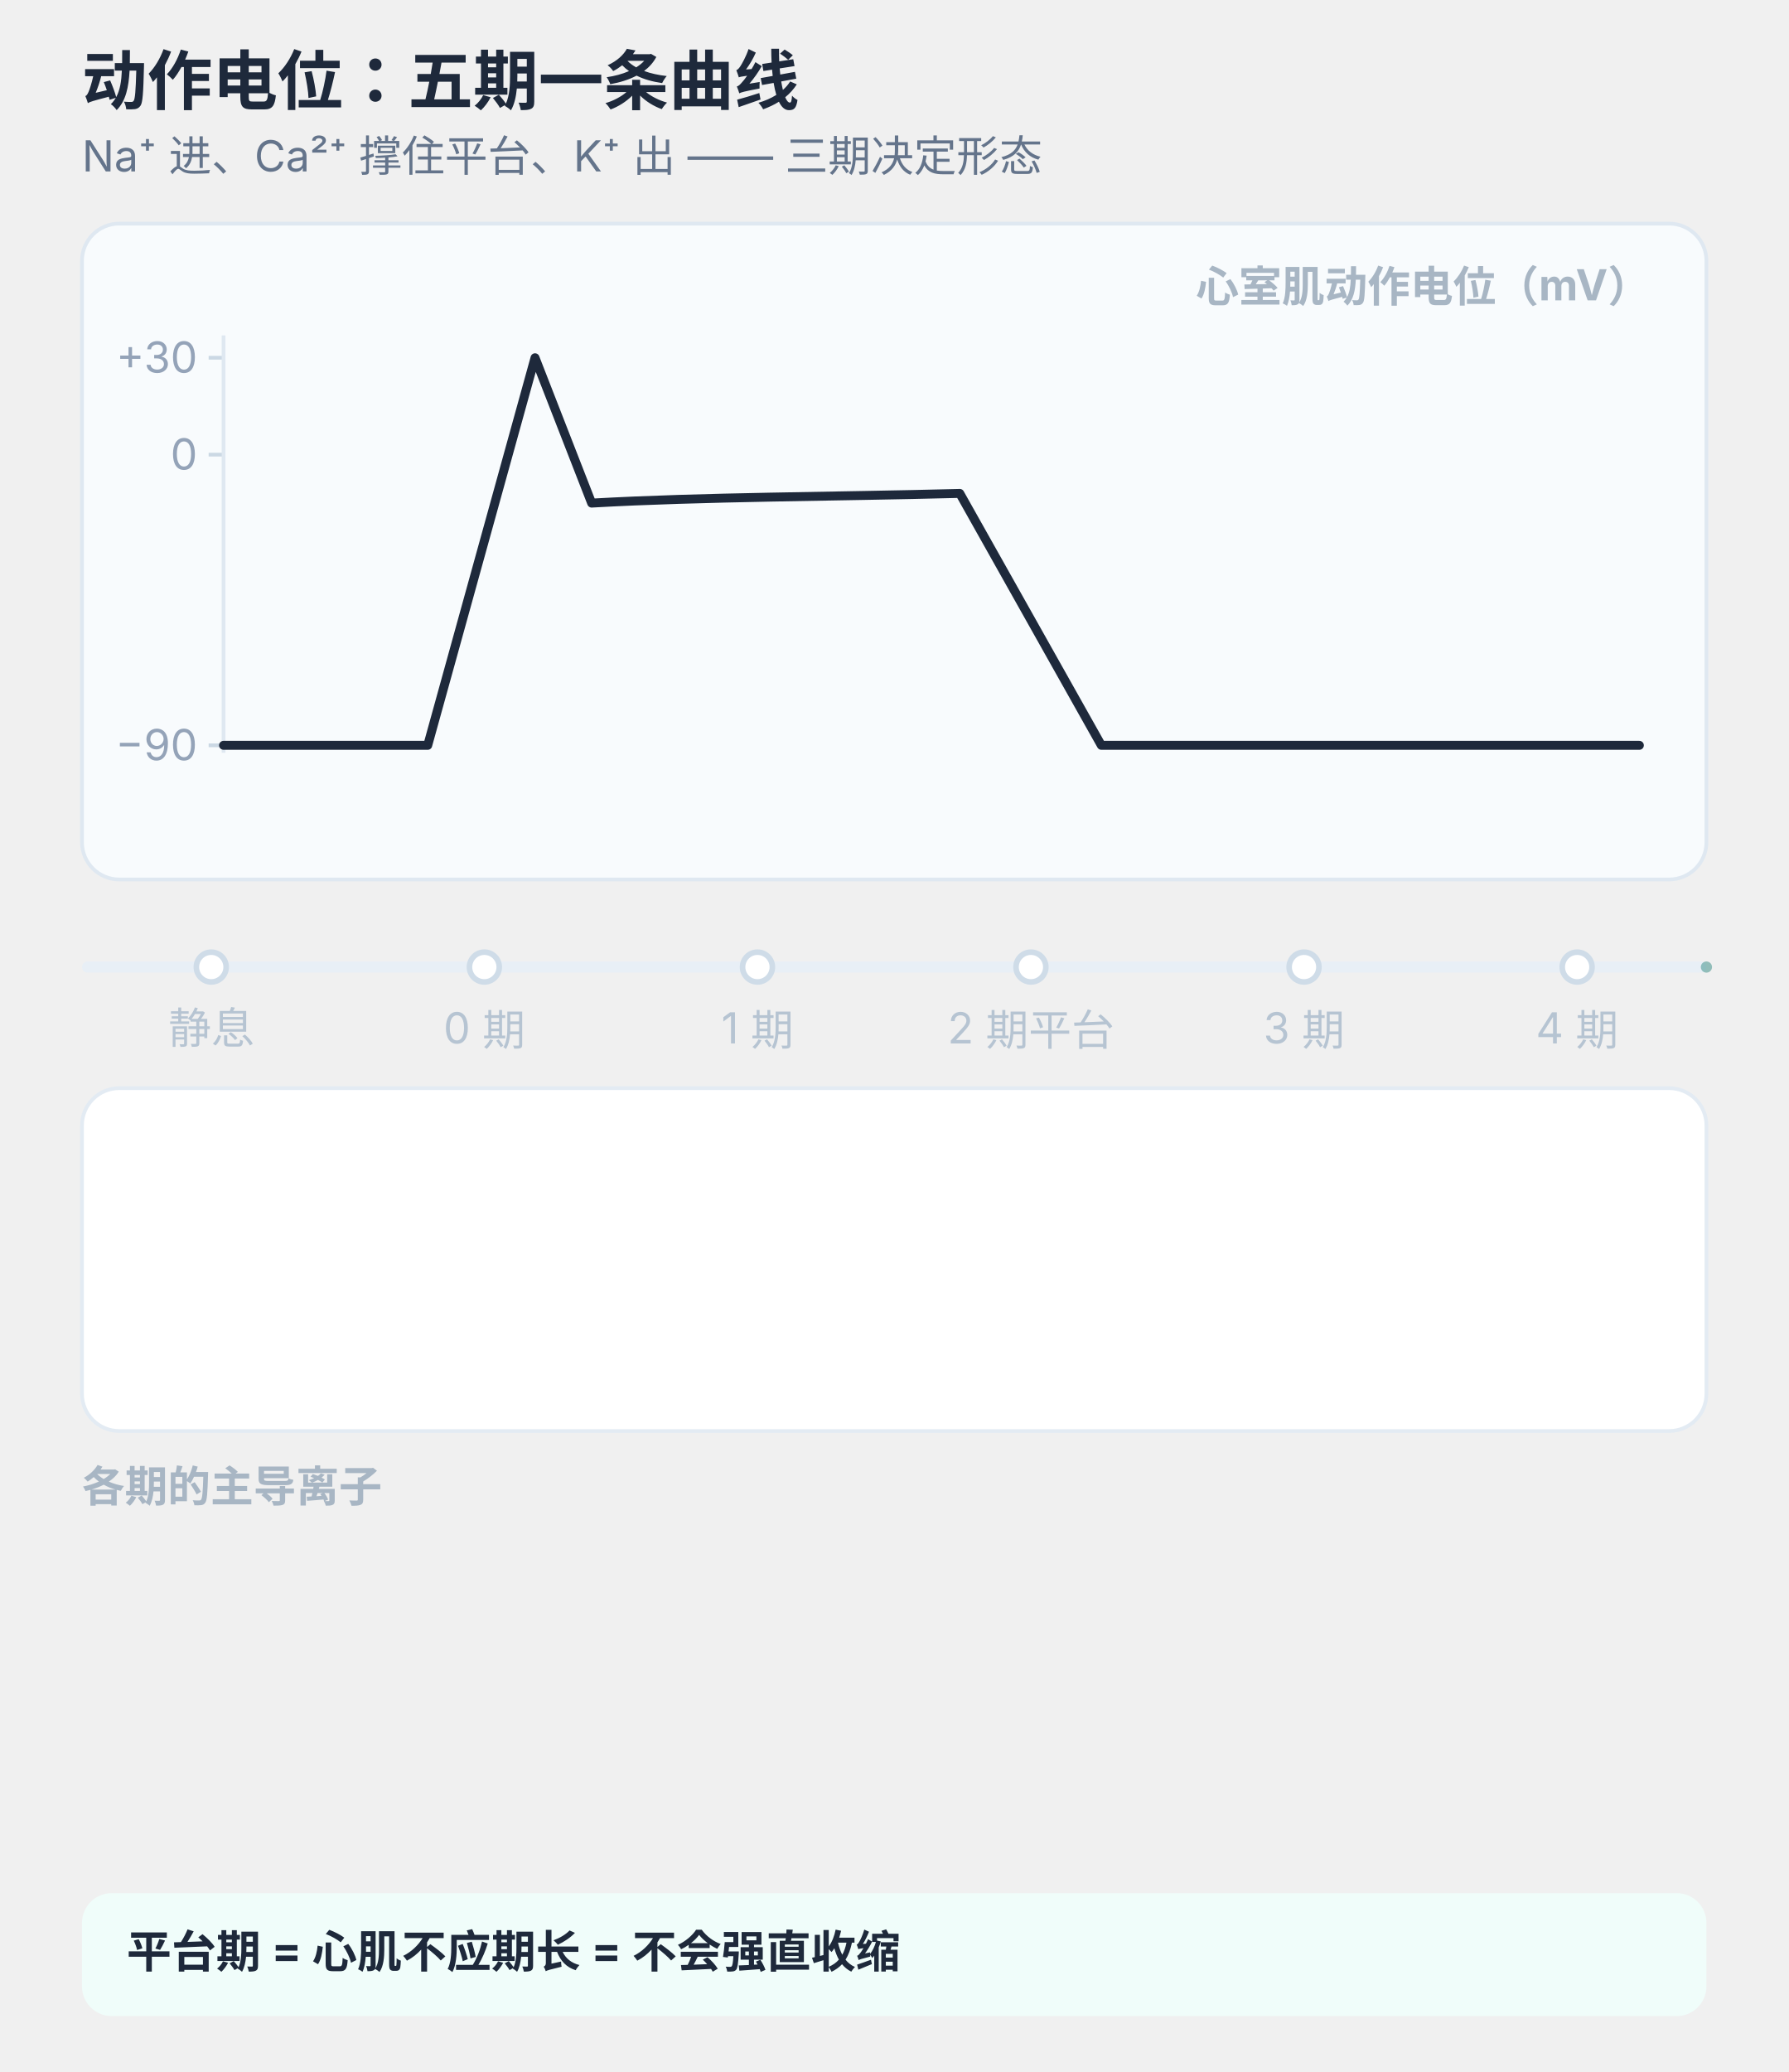
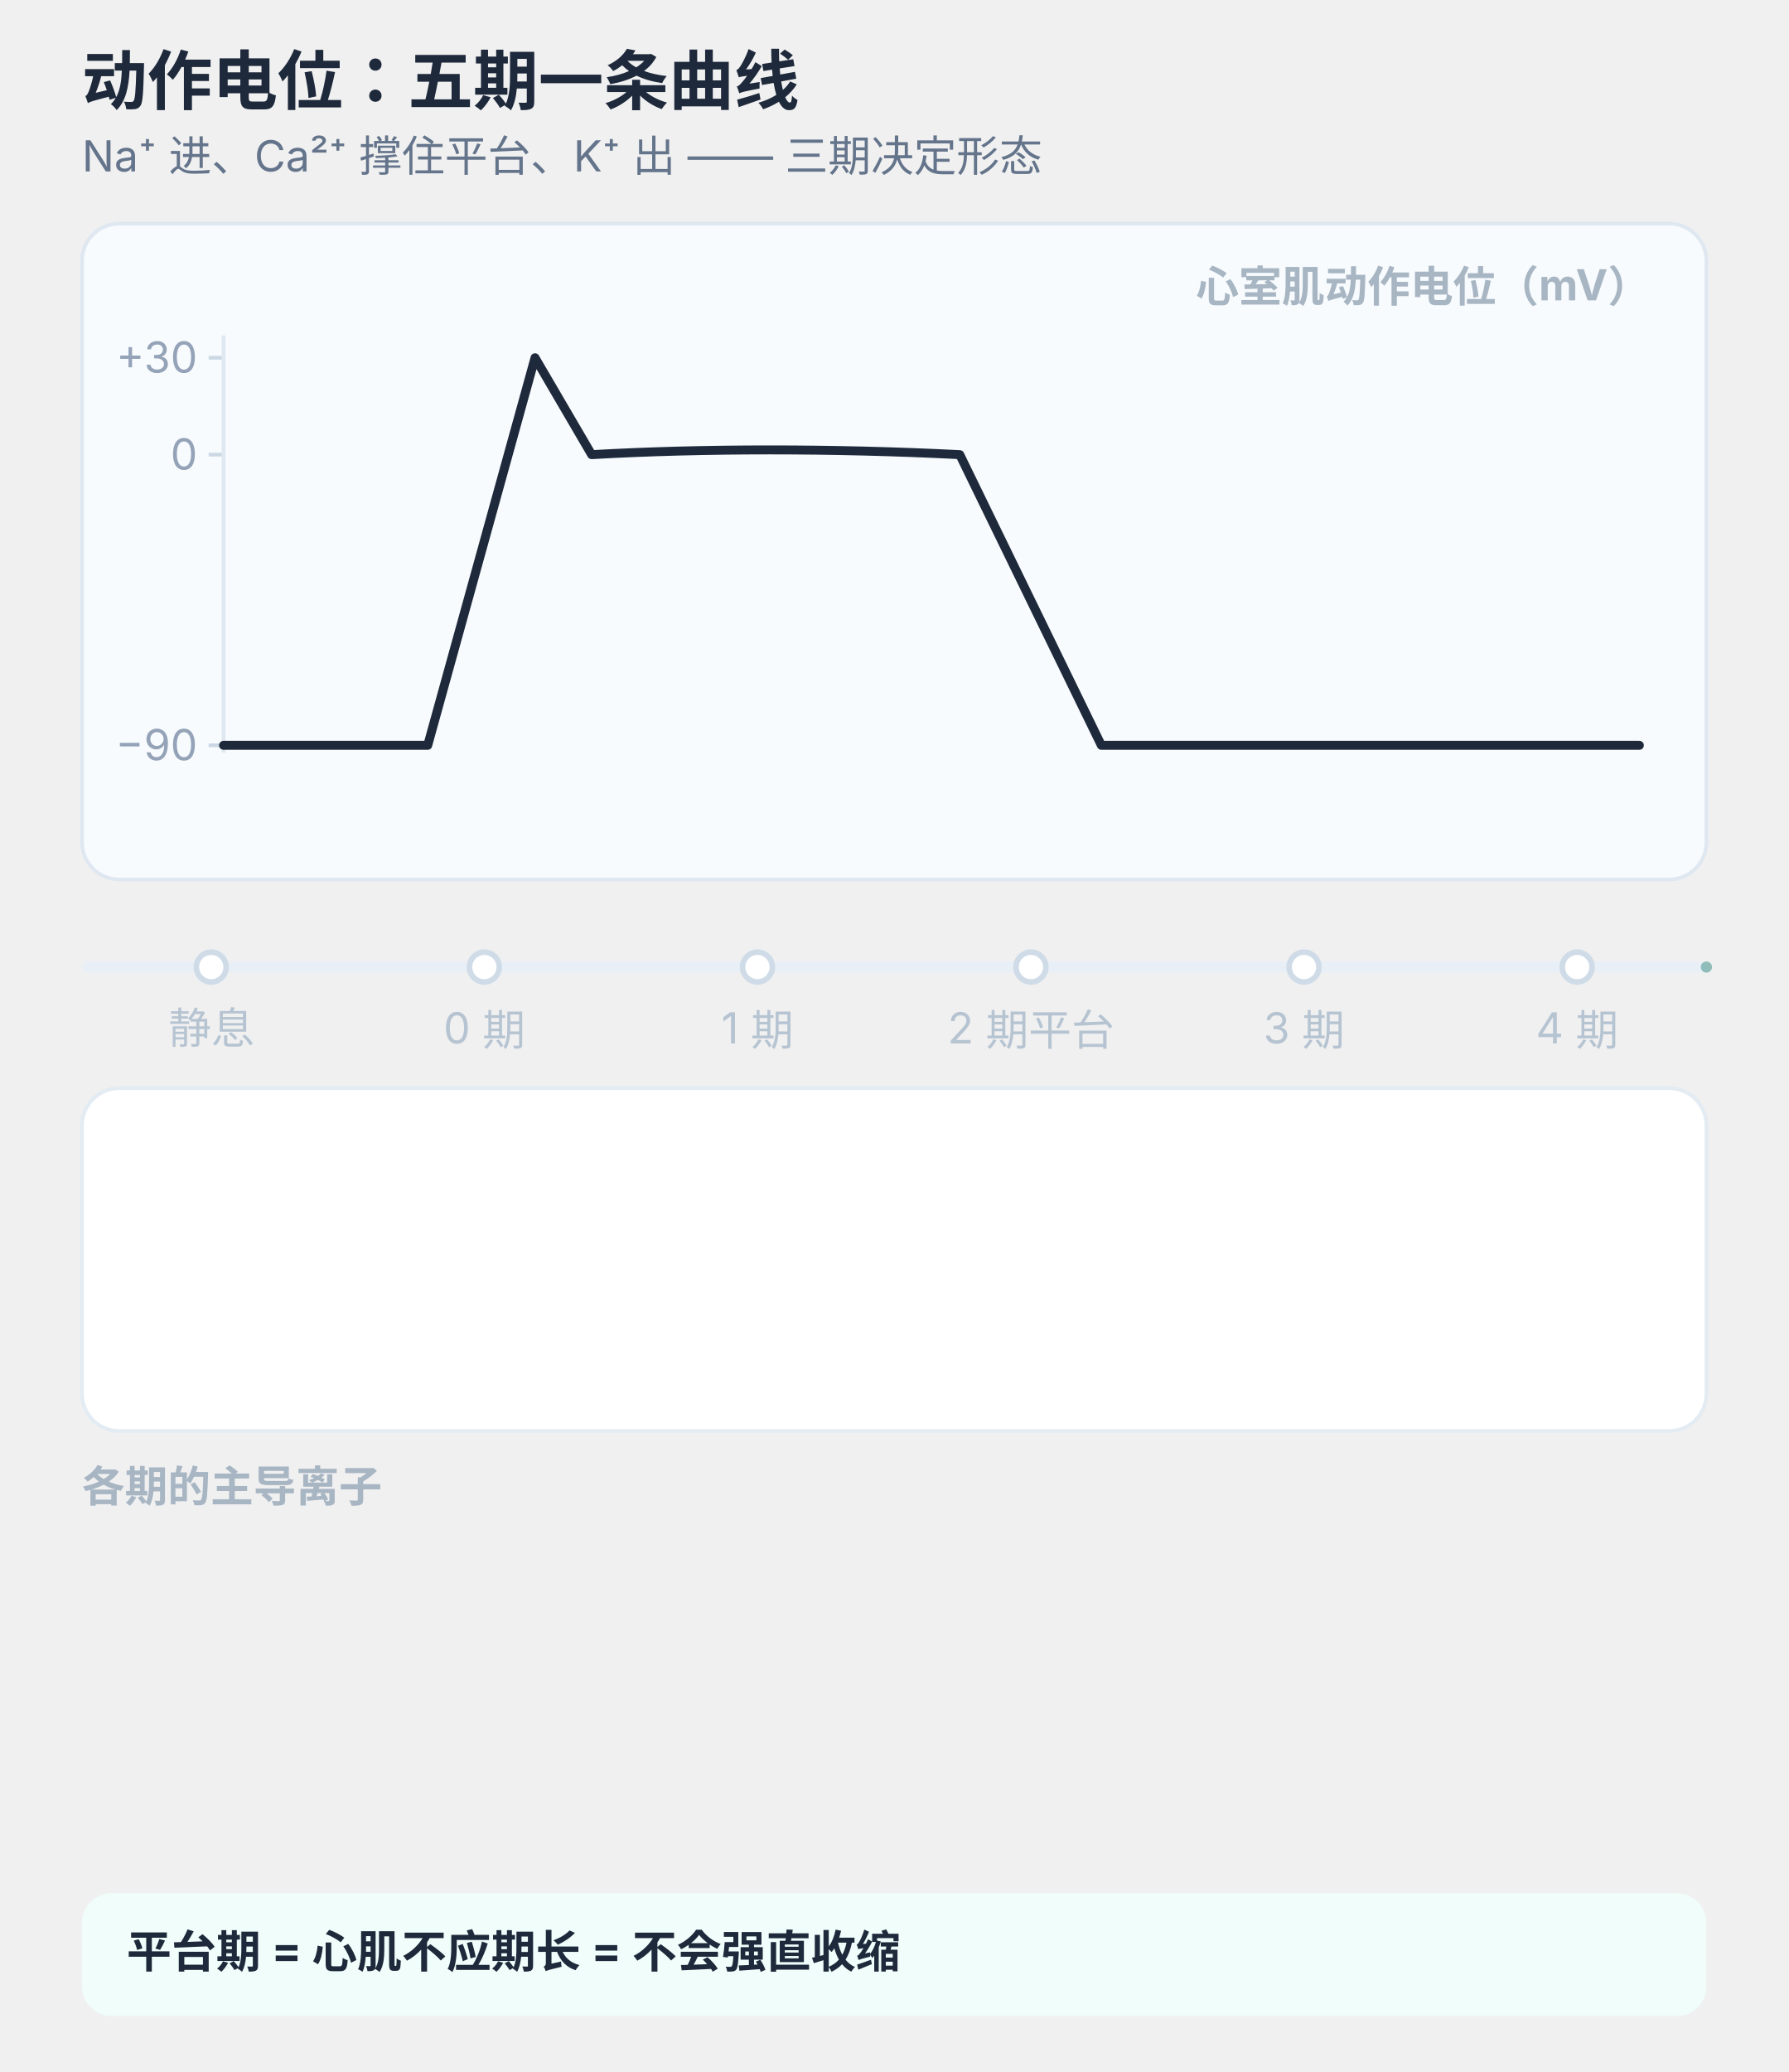
<svg xmlns="http://www.w3.org/2000/svg" viewBox="0 0 480 556" role="img" aria-labelledby="ft fd" style="background:#ffffff">
  <text x="22" y="28" font-size="17.5" font-weight="700" fill="#1e293b" font-family="-apple-system,'PingFang SC','Microsoft YaHei',sans-serif">动作电位：五期一条曲线</text>
  <text x="22" y="46" font-size="11.5" fill="#64748b" font-family="-apple-system,'PingFang SC','Microsoft YaHei',sans-serif">Na⁺ 进、Ca²⁺ 撑住平台、K⁺ 出 —— 三期决定形态</text>
  <rect x="22" y="60" width="436" height="176" rx="10" fill="#f8fbfd" stroke="#dfe8f1" stroke-width="1" />
  <path d="M56,96.0 H60" stroke="#cbd8e4" stroke-width="1" />
  <text x="53" y="100.0" font-size="11.5" fill="#94a3b8" font-weight="400" text-anchor="end" font-family="-apple-system,'PingFang SC','Microsoft YaHei',sans-serif">+30</text>
  <path d="M56,122.0 H60" stroke="#cbd8e4" stroke-width="1" />
  <text x="53" y="126.0" font-size="11.5" fill="#94a3b8" font-weight="400" text-anchor="end" font-family="-apple-system,'PingFang SC','Microsoft YaHei',sans-serif">0</text>
  <path d="M56,200.0 H60" stroke="#cbd8e4" stroke-width="1" />
  <text x="53" y="204.0" font-size="11.5" fill="#94a3b8" font-weight="400" text-anchor="end" font-family="-apple-system,'PingFang SC','Microsoft YaHei',sans-serif">−90</text>
  <path d="M60,90 V202" stroke="#dfe8f1" stroke-width="1" />
-   <path d="M60,200.0 H114.8 L143.6,96.0 L158.8,135.0 C188.8,133.3 223.6,133.3 257.6,132.4 L295.6,200.0 H440" fill="none" stroke="#1e293b" stroke-width="2.4" stroke-linejoin="round" stroke-linecap="round" />
+   <path d="M60,200.0 H114.8 L143.6,96.0 L158.8,122.0 C188.8,120.3 223.6,120.3 257.6,122.0 L295.6,200.0 H440" fill="none" stroke="#1e293b" stroke-width="2.4" stroke-linejoin="round" stroke-linecap="round" />
  <g opacity="0">
    <animate attributeName="opacity" values="1;1;0;0" keyTimes="0;0.15;0.151;1" dur="11.2s" repeatCount="indefinite" />
    <rect x="60.0" y="88" width="60.8" height="120" fill="#2c5f9e" opacity="0.09" />
    <rect x="60.0" y="212" width="60.8" height="7" rx="3.5" fill="#2c5f9e" opacity="0.9" />
    <text x="90.4" y="234" font-size="11.5" fill="#2c5f9e" font-weight="700" text-anchor="middle" font-family="-apple-system,'PingFang SC','Microsoft YaHei',sans-serif">静息</text>
  </g>
  <g opacity="0">
    <animate attributeName="opacity" values="0;0;1;1;0;0" keyTimes="0;0.15;0.151;0.32;0.321;1" dur="11.2s" repeatCount="indefinite" />
    <rect x="120.8" y="88" width="22.8" height="120" fill="#c0392b" opacity="0.09" />
    <rect x="120.8" y="212" width="22.8" height="7" rx="3.5" fill="#c0392b" opacity="0.9" />
    <text x="132.2" y="234" font-size="11.5" fill="#c0392b" font-weight="700" text-anchor="middle" font-family="-apple-system,'PingFang SC','Microsoft YaHei',sans-serif">0</text>
  </g>
  <g opacity="0">
    <animate attributeName="opacity" values="0;0;1;1;0;0" keyTimes="0;0.32;0.321;0.475;0.476;1" dur="11.2s" repeatCount="indefinite" />
    <rect x="143.6" y="88" width="15.2" height="120" fill="#a8791a" opacity="0.09" />
    <rect x="143.6" y="212" width="15.2" height="7" rx="3.5" fill="#a8791a" opacity="0.9" />
    <text x="151.2" y="234" font-size="11.5" fill="#a8791a" font-weight="700" text-anchor="middle" font-family="-apple-system,'PingFang SC','Microsoft YaHei',sans-serif">1</text>
  </g>
  <g opacity="0">
    <animate attributeName="opacity" values="0;0;1;1;0;0" keyTimes="0;0.475;0.476;0.66;0.661;1" dur="11.2s" repeatCount="indefinite" />
    <rect x="158.8" y="88" width="98.8" height="120" fill="#0f766e" opacity="0.09" />
    <rect x="158.8" y="212" width="98.8" height="7" rx="3.5" fill="#0f766e" opacity="0.9" />
    <text x="208.2" y="234" font-size="11.5" fill="#0f766e" font-weight="700" text-anchor="middle" font-family="-apple-system,'PingFang SC','Microsoft YaHei',sans-serif">2</text>
  </g>
  <g opacity="0">
    <animate attributeName="opacity" values="0;0;1;1;0;0" keyTimes="0;0.66;0.661;0.825;0.826;1" dur="11.2s" repeatCount="indefinite" />
    <rect x="257.6" y="88" width="38.0" height="120" fill="#2c5f9e" opacity="0.09" />
    <rect x="257.6" y="212" width="38.0" height="7" rx="3.5" fill="#2c5f9e" opacity="0.9" />
    <text x="276.6" y="234" font-size="11.5" fill="#2c5f9e" font-weight="700" text-anchor="middle" font-family="-apple-system,'PingFang SC','Microsoft YaHei',sans-serif">3</text>
  </g>
  <g opacity="0">
    <animate attributeName="opacity" values="0;0;1;1" keyTimes="0;0.825;0.826;1" dur="11.2s" repeatCount="indefinite" />
    <rect x="295.6" y="88" width="144.4" height="120" fill="#2f8f57" opacity="0.09" />
    <rect x="295.6" y="212" width="144.4" height="7" rx="3.5" fill="#2f8f57" opacity="0.9" />
    <text x="367.8" y="234" font-size="11.5" fill="#2f8f57" font-weight="700" text-anchor="middle" font-family="-apple-system,'PingFang SC','Microsoft YaHei',sans-serif">4</text>
  </g>
  <text x="443" y="81" font-size="11.5" fill="#a8b6c4" font-weight="700" text-anchor="end" font-family="-apple-system,'PingFang SC','Microsoft YaHei',sans-serif">心室肌动作电位（mV）</text>
  <rect x="22" y="258" width="436" height="3" rx="1.5" fill="#e8eff6" />
  <path d="M22,259.5 H458" stroke="#0f766e" stroke-width="3" stroke-linecap="round" opacity="0.42" stroke-dasharray="436" stroke-dashoffset="436">
    <animate attributeName="stroke-dashoffset" values="436;0" keyTimes="0;1" dur="11.2s" repeatCount="indefinite" />
  </path>
  <circle cx="56.7" cy="259.5" r="4" fill="#ffffff" stroke="#cfdce8" stroke-width="1.5" />
  <g opacity="0">
    <animate attributeName="opacity" values="1;1;0;0" keyTimes="0;0.15;0.151;1" dur="11.2s" repeatCount="indefinite" />
    <circle cx="56.7" cy="259.5" r="5.5" fill="#2c5f9e" />
  </g>
  <g opacity="1">
    <animate attributeName="opacity" values="0.0;0.0;1.0;1.0" keyTimes="0;0.15;0.151;1" dur="11.2s" repeatCount="indefinite" />
    <text x="56.7" y="280" text-anchor="middle" font-size="11.5" fill="#b6c4d2" font-family="-apple-system,'PingFang SC','Microsoft YaHei',sans-serif">静息</text>
  </g>
  <g opacity="0">
    <animate attributeName="opacity" values="1;1;0;0" keyTimes="0;0.15;0.151;1" dur="11.2s" repeatCount="indefinite" />
    <text x="56.7" y="280" text-anchor="middle" font-size="11.5" font-weight="700" fill="#2c5f9e" font-family="-apple-system,'PingFang SC','Microsoft YaHei',sans-serif">静息</text>
  </g>
  <circle cx="130.0" cy="259.5" r="4" fill="#ffffff" stroke="#cfdce8" stroke-width="1.5" />
  <g opacity="0">
    <animate attributeName="opacity" values="0;0;1;1;0;0" keyTimes="0;0.15;0.151;0.32;0.321;1" dur="11.2s" repeatCount="indefinite" />
    <circle cx="130.0" cy="259.5" r="5.5" fill="#c0392b" />
  </g>
  <g opacity="1">
    <animate attributeName="opacity" values="1.0;1.0;0.0;0.0;1.0;1.0" keyTimes="0;0.15;0.151;0.32;0.321;1" dur="11.2s" repeatCount="indefinite" />
    <text x="130.0" y="280" text-anchor="middle" font-size="11.5" fill="#b6c4d2" font-family="-apple-system,'PingFang SC','Microsoft YaHei',sans-serif">0 期</text>
  </g>
  <g opacity="0">
    <animate attributeName="opacity" values="0;0;1;1;0;0" keyTimes="0;0.15;0.151;0.32;0.321;1" dur="11.2s" repeatCount="indefinite" />
    <text x="130.0" y="280" text-anchor="middle" font-size="11.5" font-weight="700" fill="#c0392b" font-family="-apple-system,'PingFang SC','Microsoft YaHei',sans-serif">0 期</text>
  </g>
  <circle cx="203.3" cy="259.5" r="4" fill="#ffffff" stroke="#cfdce8" stroke-width="1.5" />
  <g opacity="0">
    <animate attributeName="opacity" values="0;0;1;1;0;0" keyTimes="0;0.32;0.321;0.475;0.476;1" dur="11.2s" repeatCount="indefinite" />
    <circle cx="203.3" cy="259.5" r="5.5" fill="#a8791a" />
  </g>
  <g opacity="1">
    <animate attributeName="opacity" values="1.0;1.0;0.0;0.0;1.0;1.0" keyTimes="0;0.32;0.321;0.475;0.476;1" dur="11.2s" repeatCount="indefinite" />
    <text x="203.3" y="280" text-anchor="middle" font-size="11.5" fill="#b6c4d2" font-family="-apple-system,'PingFang SC','Microsoft YaHei',sans-serif">1 期</text>
  </g>
  <g opacity="0">
    <animate attributeName="opacity" values="0;0;1;1;0;0" keyTimes="0;0.32;0.321;0.475;0.476;1" dur="11.2s" repeatCount="indefinite" />
    <text x="203.3" y="280" text-anchor="middle" font-size="11.5" font-weight="700" fill="#a8791a" font-family="-apple-system,'PingFang SC','Microsoft YaHei',sans-serif">1 期</text>
  </g>
  <circle cx="276.7" cy="259.5" r="4" fill="#ffffff" stroke="#cfdce8" stroke-width="1.5" />
  <g opacity="0">
    <animate attributeName="opacity" values="0;0;1;1;0;0" keyTimes="0;0.475;0.476;0.66;0.661;1" dur="11.2s" repeatCount="indefinite" />
    <circle cx="276.7" cy="259.5" r="5.5" fill="#0f766e" />
  </g>
  <g opacity="1">
    <animate attributeName="opacity" values="1.0;1.0;0.0;0.0;1.0;1.0" keyTimes="0;0.475;0.476;0.66;0.661;1" dur="11.2s" repeatCount="indefinite" />
    <text x="276.7" y="280" text-anchor="middle" font-size="11.5" fill="#b6c4d2" font-family="-apple-system,'PingFang SC','Microsoft YaHei',sans-serif">2 期平台</text>
  </g>
  <g opacity="0">
    <animate attributeName="opacity" values="0;0;1;1;0;0" keyTimes="0;0.475;0.476;0.66;0.661;1" dur="11.2s" repeatCount="indefinite" />
    <text x="276.7" y="280" text-anchor="middle" font-size="11.5" font-weight="700" fill="#0f766e" font-family="-apple-system,'PingFang SC','Microsoft YaHei',sans-serif">2 期平台</text>
  </g>
  <circle cx="350.0" cy="259.5" r="4" fill="#ffffff" stroke="#cfdce8" stroke-width="1.5" />
  <g opacity="0">
    <animate attributeName="opacity" values="0;0;1;1;0;0" keyTimes="0;0.66;0.661;0.825;0.826;1" dur="11.2s" repeatCount="indefinite" />
    <circle cx="350.0" cy="259.5" r="5.5" fill="#2c5f9e" />
  </g>
  <g opacity="1">
    <animate attributeName="opacity" values="1.0;1.0;0.0;0.0;1.0;1.0" keyTimes="0;0.66;0.661;0.825;0.826;1" dur="11.2s" repeatCount="indefinite" />
    <text x="350.0" y="280" text-anchor="middle" font-size="11.5" fill="#b6c4d2" font-family="-apple-system,'PingFang SC','Microsoft YaHei',sans-serif">3 期</text>
  </g>
  <g opacity="0">
    <animate attributeName="opacity" values="0;0;1;1;0;0" keyTimes="0;0.66;0.661;0.825;0.826;1" dur="11.2s" repeatCount="indefinite" />
    <text x="350.0" y="280" text-anchor="middle" font-size="11.5" font-weight="700" fill="#2c5f9e" font-family="-apple-system,'PingFang SC','Microsoft YaHei',sans-serif">3 期</text>
  </g>
  <circle cx="423.3" cy="259.5" r="4" fill="#ffffff" stroke="#cfdce8" stroke-width="1.5" />
  <g opacity="0">
    <animate attributeName="opacity" values="0;0;1;1" keyTimes="0;0.825;0.826;1" dur="11.2s" repeatCount="indefinite" />
    <circle cx="423.3" cy="259.5" r="5.5" fill="#2f8f57" />
  </g>
  <g opacity="1">
    <animate attributeName="opacity" values="1.0;1.0;0.0;0.0" keyTimes="0;0.825;0.826;1" dur="11.2s" repeatCount="indefinite" />
    <text x="423.3" y="280" text-anchor="middle" font-size="11.5" fill="#b6c4d2" font-family="-apple-system,'PingFang SC','Microsoft YaHei',sans-serif">4 期</text>
  </g>
  <g opacity="0">
    <animate attributeName="opacity" values="0;0;1;1" keyTimes="0;0.825;0.826;1" dur="11.2s" repeatCount="indefinite" />
    <text x="423.3" y="280" text-anchor="middle" font-size="11.5" font-weight="700" fill="#2f8f57" font-family="-apple-system,'PingFang SC','Microsoft YaHei',sans-serif">4 期</text>
  </g>
  <rect x="22" y="292" width="436" height="92" rx="10" fill="#ffffff" stroke="#e3ebf3" stroke-width="1" />
  <g opacity="0">
    <animate attributeName="opacity" values="1;1;0;0" keyTimes="0;0.15;0.151;1" dur="11.2s" repeatCount="indefinite" />
    <rect x="22" y="293" width="3" height="90" fill="#2c5f9e" opacity="0.85" />
    <text x="40" y="318" font-size="11.5" fill="#a8b6c4" font-weight="700" font-family="-apple-system,'PingFang SC','Microsoft YaHei',sans-serif">因为</text>
    <text x="78" y="318" font-size="12.5" fill="#6b7c8d" font-family="-apple-system,'PingFang SC','Microsoft YaHei',sans-serif">K⁺ 顺浓度外流，膜对 K⁺ 通透性最高</text>
    <text x="40" y="354" font-size="11.5" fill="#2c5f9e" font-weight="700" font-family="-apple-system,'PingFang SC','Microsoft YaHei',sans-serif">所以</text>
    <text x="78" y="354" font-size="14.5" fill="#2c5f9e" font-weight="700" font-family="-apple-system,'PingFang SC','Microsoft YaHei',sans-serif">静息电位 −90 mV，靠钠泵长期维持</text>
  </g>
  <g opacity="0">
    <animate attributeName="opacity" values="0;0;1;1;0;0" keyTimes="0;0.15;0.151;0.32;0.321;1" dur="11.2s" repeatCount="indefinite" />
    <rect x="22" y="293" width="3" height="90" fill="#c0392b" opacity="0.85" />
    <text x="40" y="318" font-size="11.5" fill="#a8b6c4" font-weight="700" font-family="-apple-system,'PingFang SC','Microsoft YaHei',sans-serif">因为</text>
    <text x="78" y="318" font-size="12.5" fill="#6b7c8d" font-family="-apple-system,'PingFang SC','Microsoft YaHei',sans-serif">阈刺激使快钠通道开放，Na⁺ 大量内流</text>
    <text x="40" y="354" font-size="11.5" fill="#c0392b" font-weight="700" font-family="-apple-system,'PingFang SC','Microsoft YaHei',sans-serif">所以</text>
    <text x="78" y="354" font-size="14.5" fill="#c0392b" font-weight="700" font-family="-apple-system,'PingFang SC','Microsoft YaHei',sans-serif">膜电位从 −90 冲到 +30 mV，去极化</text>
  </g>
  <g opacity="0">
    <animate attributeName="opacity" values="0;0;1;1;0;0" keyTimes="0;0.32;0.321;0.475;0.476;1" dur="11.2s" repeatCount="indefinite" />
    <rect x="22" y="293" width="3" height="90" fill="#a8791a" opacity="0.85" />
    <text x="40" y="318" font-size="11.5" fill="#a8b6c4" font-weight="700" font-family="-apple-system,'PingFang SC','Microsoft YaHei',sans-serif">因为</text>
    <text x="78" y="318" font-size="12.5" fill="#6b7c8d" font-family="-apple-system,'PingFang SC','Microsoft YaHei',sans-serif">快钠通道失活，Ito 钾通道瞬时开放</text>
    <text x="40" y="354" font-size="11.5" fill="#a8791a" font-weight="700" font-family="-apple-system,'PingFang SC','Microsoft YaHei',sans-serif">所以</text>
    <text x="78" y="354" font-size="14.5" fill="#a8791a" font-weight="700" font-family="-apple-system,'PingFang SC','Microsoft YaHei',sans-serif">快速复极到 0 mV 左右，与 0 期合称锋电位</text>
  </g>
  <g opacity="0">
    <animate attributeName="opacity" values="0;0;1;1;0;0" keyTimes="0;0.475;0.476;0.66;0.661;1" dur="11.2s" repeatCount="indefinite" />
    <rect x="22" y="293" width="3" height="90" fill="#0f766e" opacity="0.85" />
    <text x="40" y="318" font-size="11.5" fill="#a8b6c4" font-weight="700" font-family="-apple-system,'PingFang SC','Microsoft YaHei',sans-serif">因为</text>
    <text x="78" y="318" font-size="12.5" fill="#6b7c8d" font-family="-apple-system,'PingFang SC','Microsoft YaHei',sans-serif">L 型钙通道内流与 K⁺ 外流达到平衡</text>
    <text x="40" y="354" font-size="11.5" fill="#0f766e" font-weight="700" font-family="-apple-system,'PingFang SC','Microsoft YaHei',sans-serif">所以</text>
    <text x="78" y="354" font-size="14.5" fill="#0f766e" font-weight="700" font-family="-apple-system,'PingFang SC','Microsoft YaHei',sans-serif">平台期 → 不应期特别长 → 心肌不会强直收缩</text>
  </g>
  <g opacity="0">
    <animate attributeName="opacity" values="0;0;1;1;0;0" keyTimes="0;0.66;0.661;0.825;0.826;1" dur="11.2s" repeatCount="indefinite" />
    <rect x="22" y="293" width="3" height="90" fill="#2c5f9e" opacity="0.85" />
    <text x="40" y="318" font-size="11.5" fill="#a8b6c4" font-weight="700" font-family="-apple-system,'PingFang SC','Microsoft YaHei',sans-serif">因为</text>
    <text x="78" y="318" font-size="12.5" fill="#6b7c8d" font-family="-apple-system,'PingFang SC','Microsoft YaHei',sans-serif">钙通道关闭，K⁺ 外流占优</text>
    <text x="40" y="354" font-size="11.5" fill="#2c5f9e" font-weight="700" font-family="-apple-system,'PingFang SC','Microsoft YaHei',sans-serif">所以</text>
    <text x="78" y="354" font-size="14.5" fill="#2c5f9e" font-weight="700" font-family="-apple-system,'PingFang SC','Microsoft YaHei',sans-serif">快速复极回到 −90 mV</text>
  </g>
  <g opacity="0">
    <animate attributeName="opacity" values="0;0;1;1" keyTimes="0;0.825;0.826;1" dur="11.2s" repeatCount="indefinite" />
    <rect x="22" y="293" width="3" height="90" fill="#2f8f57" opacity="0.85" />
    <text x="40" y="318" font-size="11.5" fill="#a8b6c4" font-weight="700" font-family="-apple-system,'PingFang SC','Microsoft YaHei',sans-serif">因为</text>
    <text x="78" y="318" font-size="12.5" fill="#6b7c8d" font-family="-apple-system,'PingFang SC','Microsoft YaHei',sans-serif">钠泵 3Na⁺ 出 / 2K⁺ 入，Na⁺-Ca²⁺ 交换排钙</text>
    <text x="40" y="354" font-size="11.5" fill="#2f8f57" font-weight="700" font-family="-apple-system,'PingFang SC','Microsoft YaHei',sans-serif">所以</text>
    <text x="78" y="354" font-size="14.5" fill="#2f8f57" font-weight="700" font-family="-apple-system,'PingFang SC','Microsoft YaHei',sans-serif">离子梯度复原，可接受下一次刺激</text>
  </g>
  <text x="22" y="403" font-size="11.5" fill="#a8b6c4" font-weight="700" text-anchor="start" font-family="-apple-system,'PingFang SC','Microsoft YaHei',sans-serif">各期的主导离子</text>
  <g opacity="0">
    <animate attributeName="opacity" values="1;1;0;0" keyTimes="0;0.15;0.151;1" dur="11.2s" repeatCount="indefinite" />
    <rect x="22" y="413" width="3" height="15" rx="1.5" fill="#2c5f9e" />
    <text x="34" y="424" font-size="12.5" fill="#2c5f9e" font-weight="700" text-anchor="start" font-family="-apple-system,'PingFang SC','Microsoft YaHei',sans-serif">静息 / 4 期</text>
    <text x="104" y="424" font-size="12" fill="#6b7c8d" font-weight="400" text-anchor="start" font-family="-apple-system,'PingFang SC','Microsoft YaHei',sans-serif">K⁺ 外流主导</text>
  </g>
  <g opacity="0">
    <animate attributeName="opacity" values="0;0;1;1;0;0" keyTimes="0;0.15;0.151;0.32;0.321;1" dur="11.2s" repeatCount="indefinite" />
    <rect x="22" y="436" width="3" height="15" rx="1.5" fill="#c0392b" />
    <text x="34" y="447" font-size="12.5" fill="#c0392b" font-weight="700" text-anchor="start" font-family="-apple-system,'PingFang SC','Microsoft YaHei',sans-serif">0 期</text>
    <text x="104" y="447" font-size="12" fill="#6b7c8d" font-weight="400" text-anchor="start" font-family="-apple-system,'PingFang SC','Microsoft YaHei',sans-serif">Na⁺ 内流（快通道）</text>
  </g>
  <g opacity="0">
    <animate attributeName="opacity" values="0;0;1;1;0;0" keyTimes="0;0.475;0.476;0.66;0.661;1" dur="11.2s" repeatCount="indefinite" />
    <rect x="22" y="459" width="3" height="15" rx="1.5" fill="#0f766e" />
    <text x="34" y="470" font-size="12.5" fill="#0f766e" font-weight="700" text-anchor="start" font-family="-apple-system,'PingFang SC','Microsoft YaHei',sans-serif">2 期</text>
    <text x="104" y="470" font-size="12" fill="#6b7c8d" font-weight="400" text-anchor="start" font-family="-apple-system,'PingFang SC','Microsoft YaHei',sans-serif">Ca²⁺ 内流 ≈ K⁺ 外流</text>
  </g>
  <g opacity="0">
    <animate attributeName="opacity" values="0;0;1;1;0;0" keyTimes="0;0.66;0.661;0.825;0.826;1" dur="11.2s" repeatCount="indefinite" />
    <rect x="22" y="482" width="3" height="15" rx="1.5" fill="#2c5f9e" />
    <text x="34" y="493" font-size="12.5" fill="#2c5f9e" font-weight="700" text-anchor="start" font-family="-apple-system,'PingFang SC','Microsoft YaHei',sans-serif">3 期</text>
    <text x="104" y="493" font-size="12" fill="#6b7c8d" font-weight="400" text-anchor="start" font-family="-apple-system,'PingFang SC','Microsoft YaHei',sans-serif">K⁺ 外流占优</text>
  </g>
  <rect x="22" y="508" width="436" height="33" rx="8" fill="#f0fdfa" />
  <text x="34" y="528" font-size="12" fill="#1e293b" font-weight="700" text-anchor="start" font-family="-apple-system,'PingFang SC','Microsoft YaHei',sans-serif">平台期 = 心肌不应期长 = 不会强直收缩</text>
</svg>
